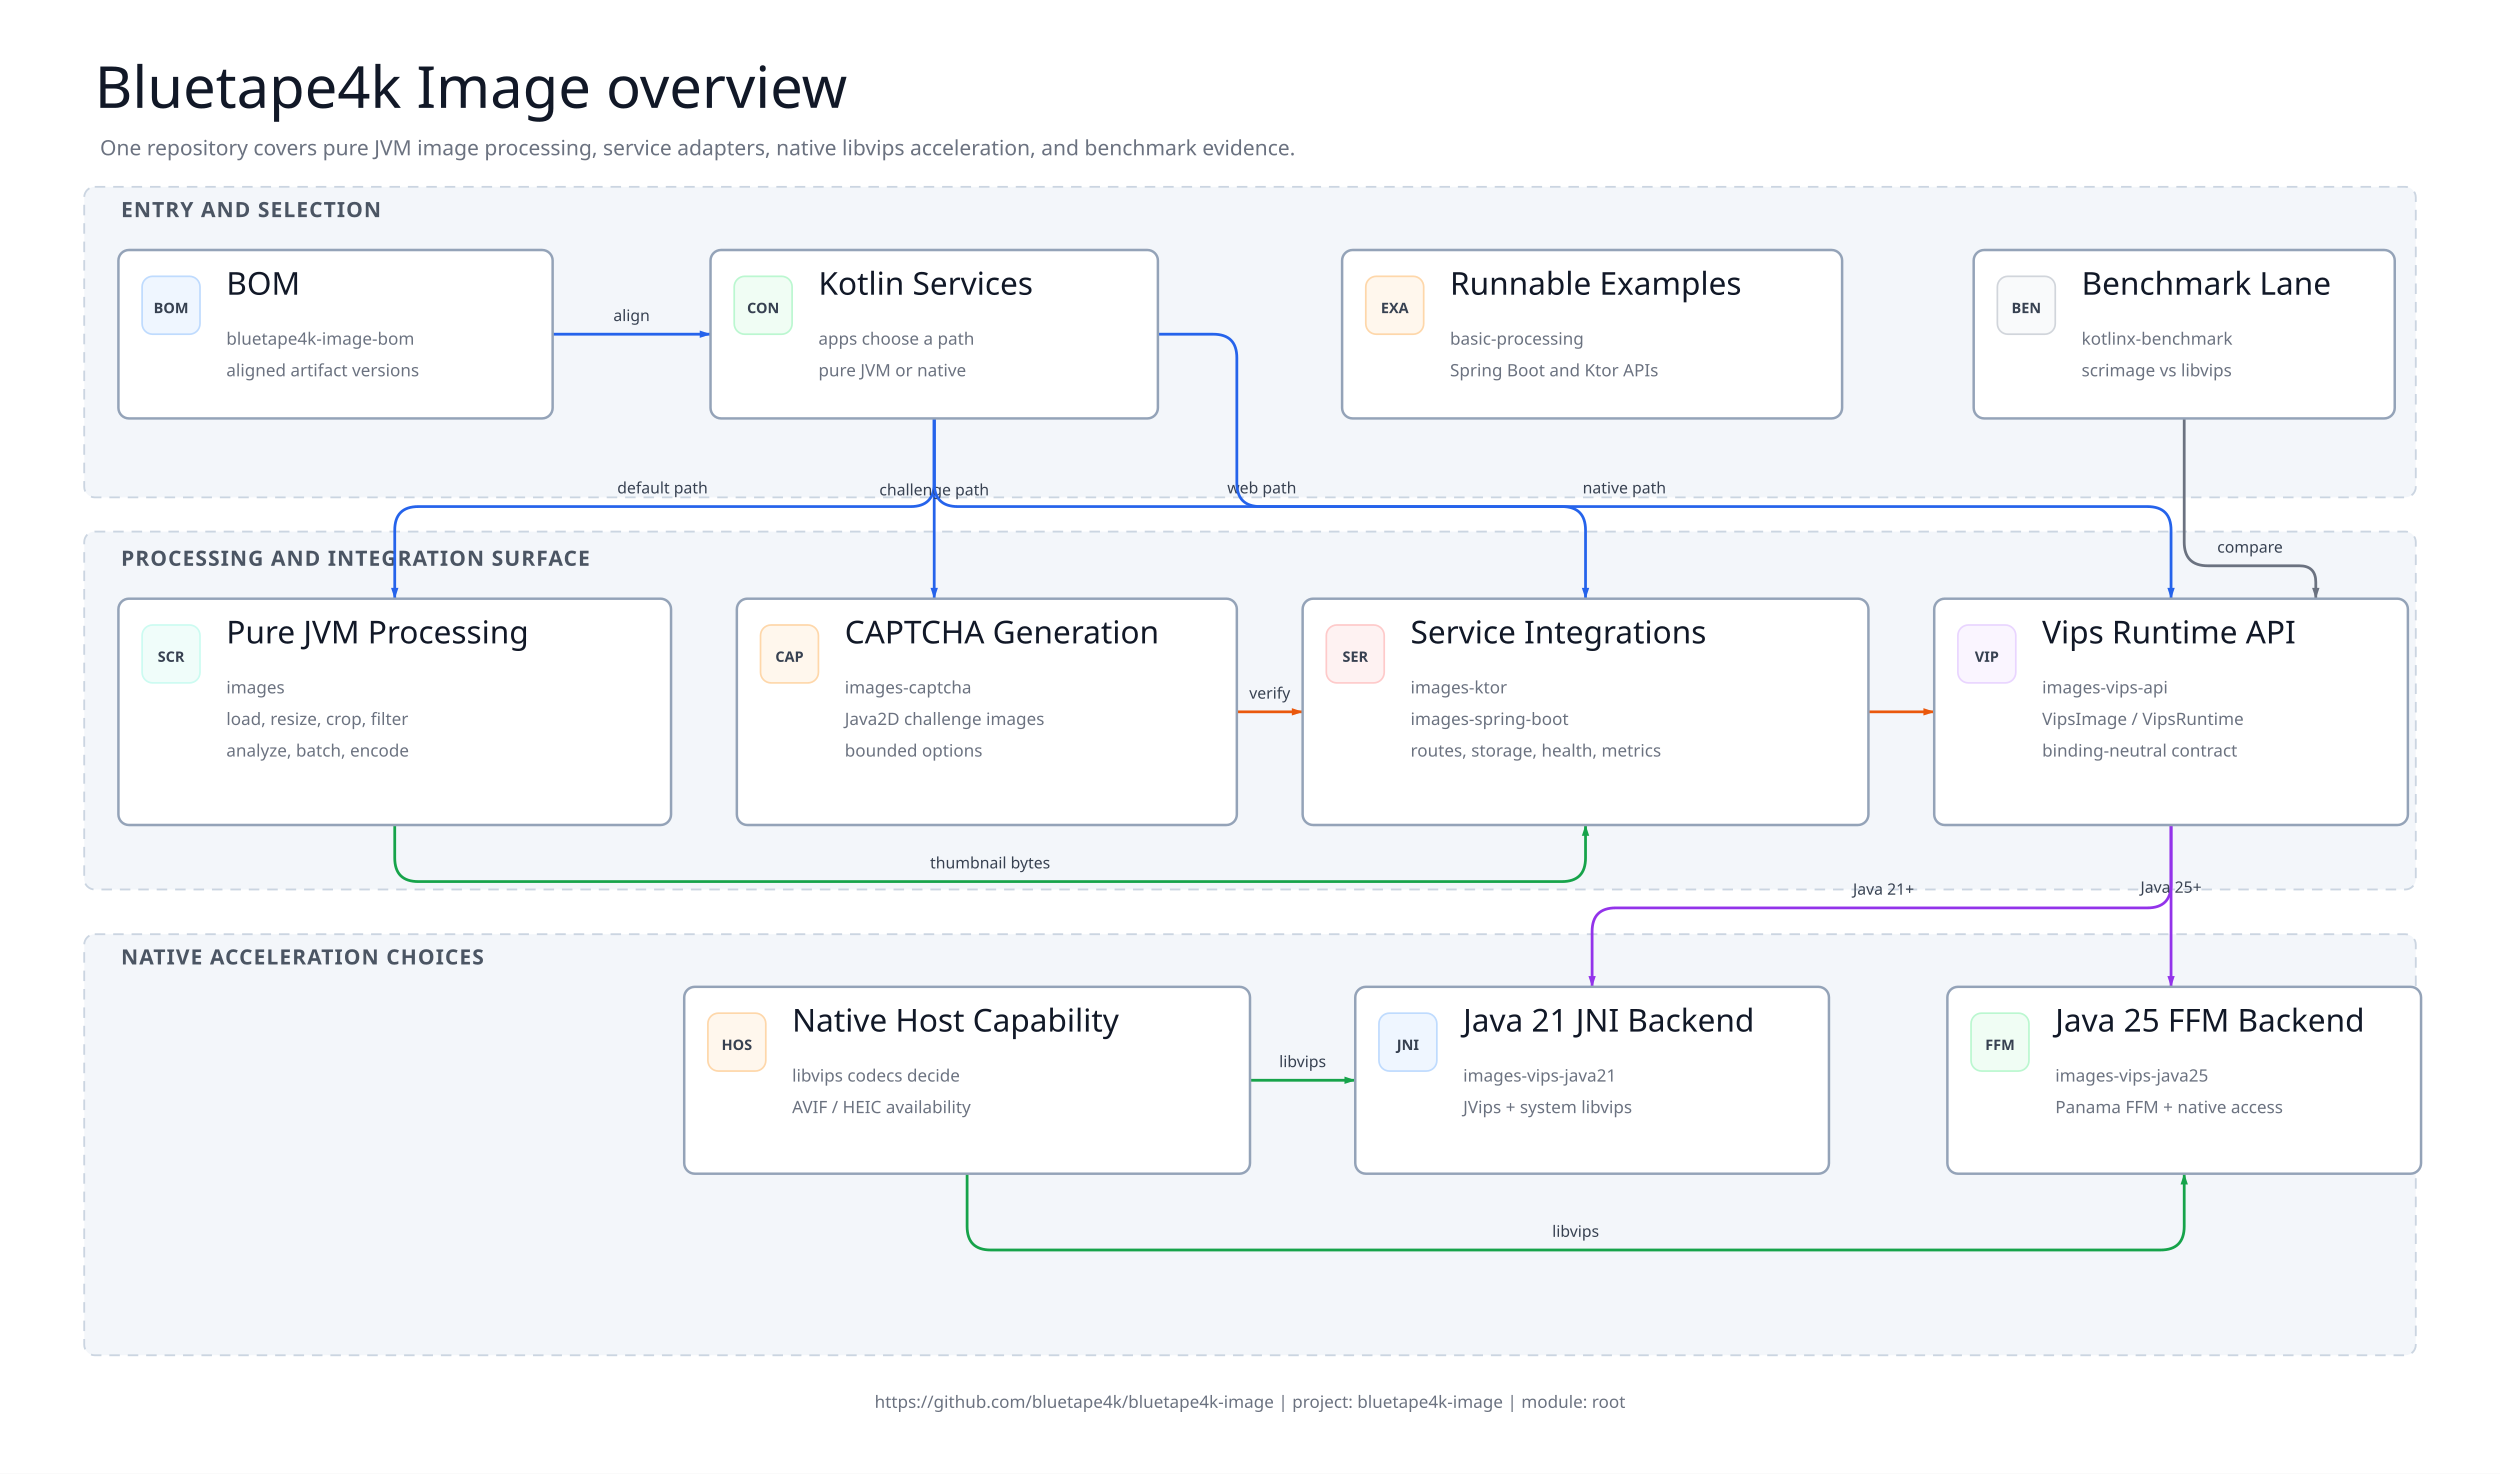
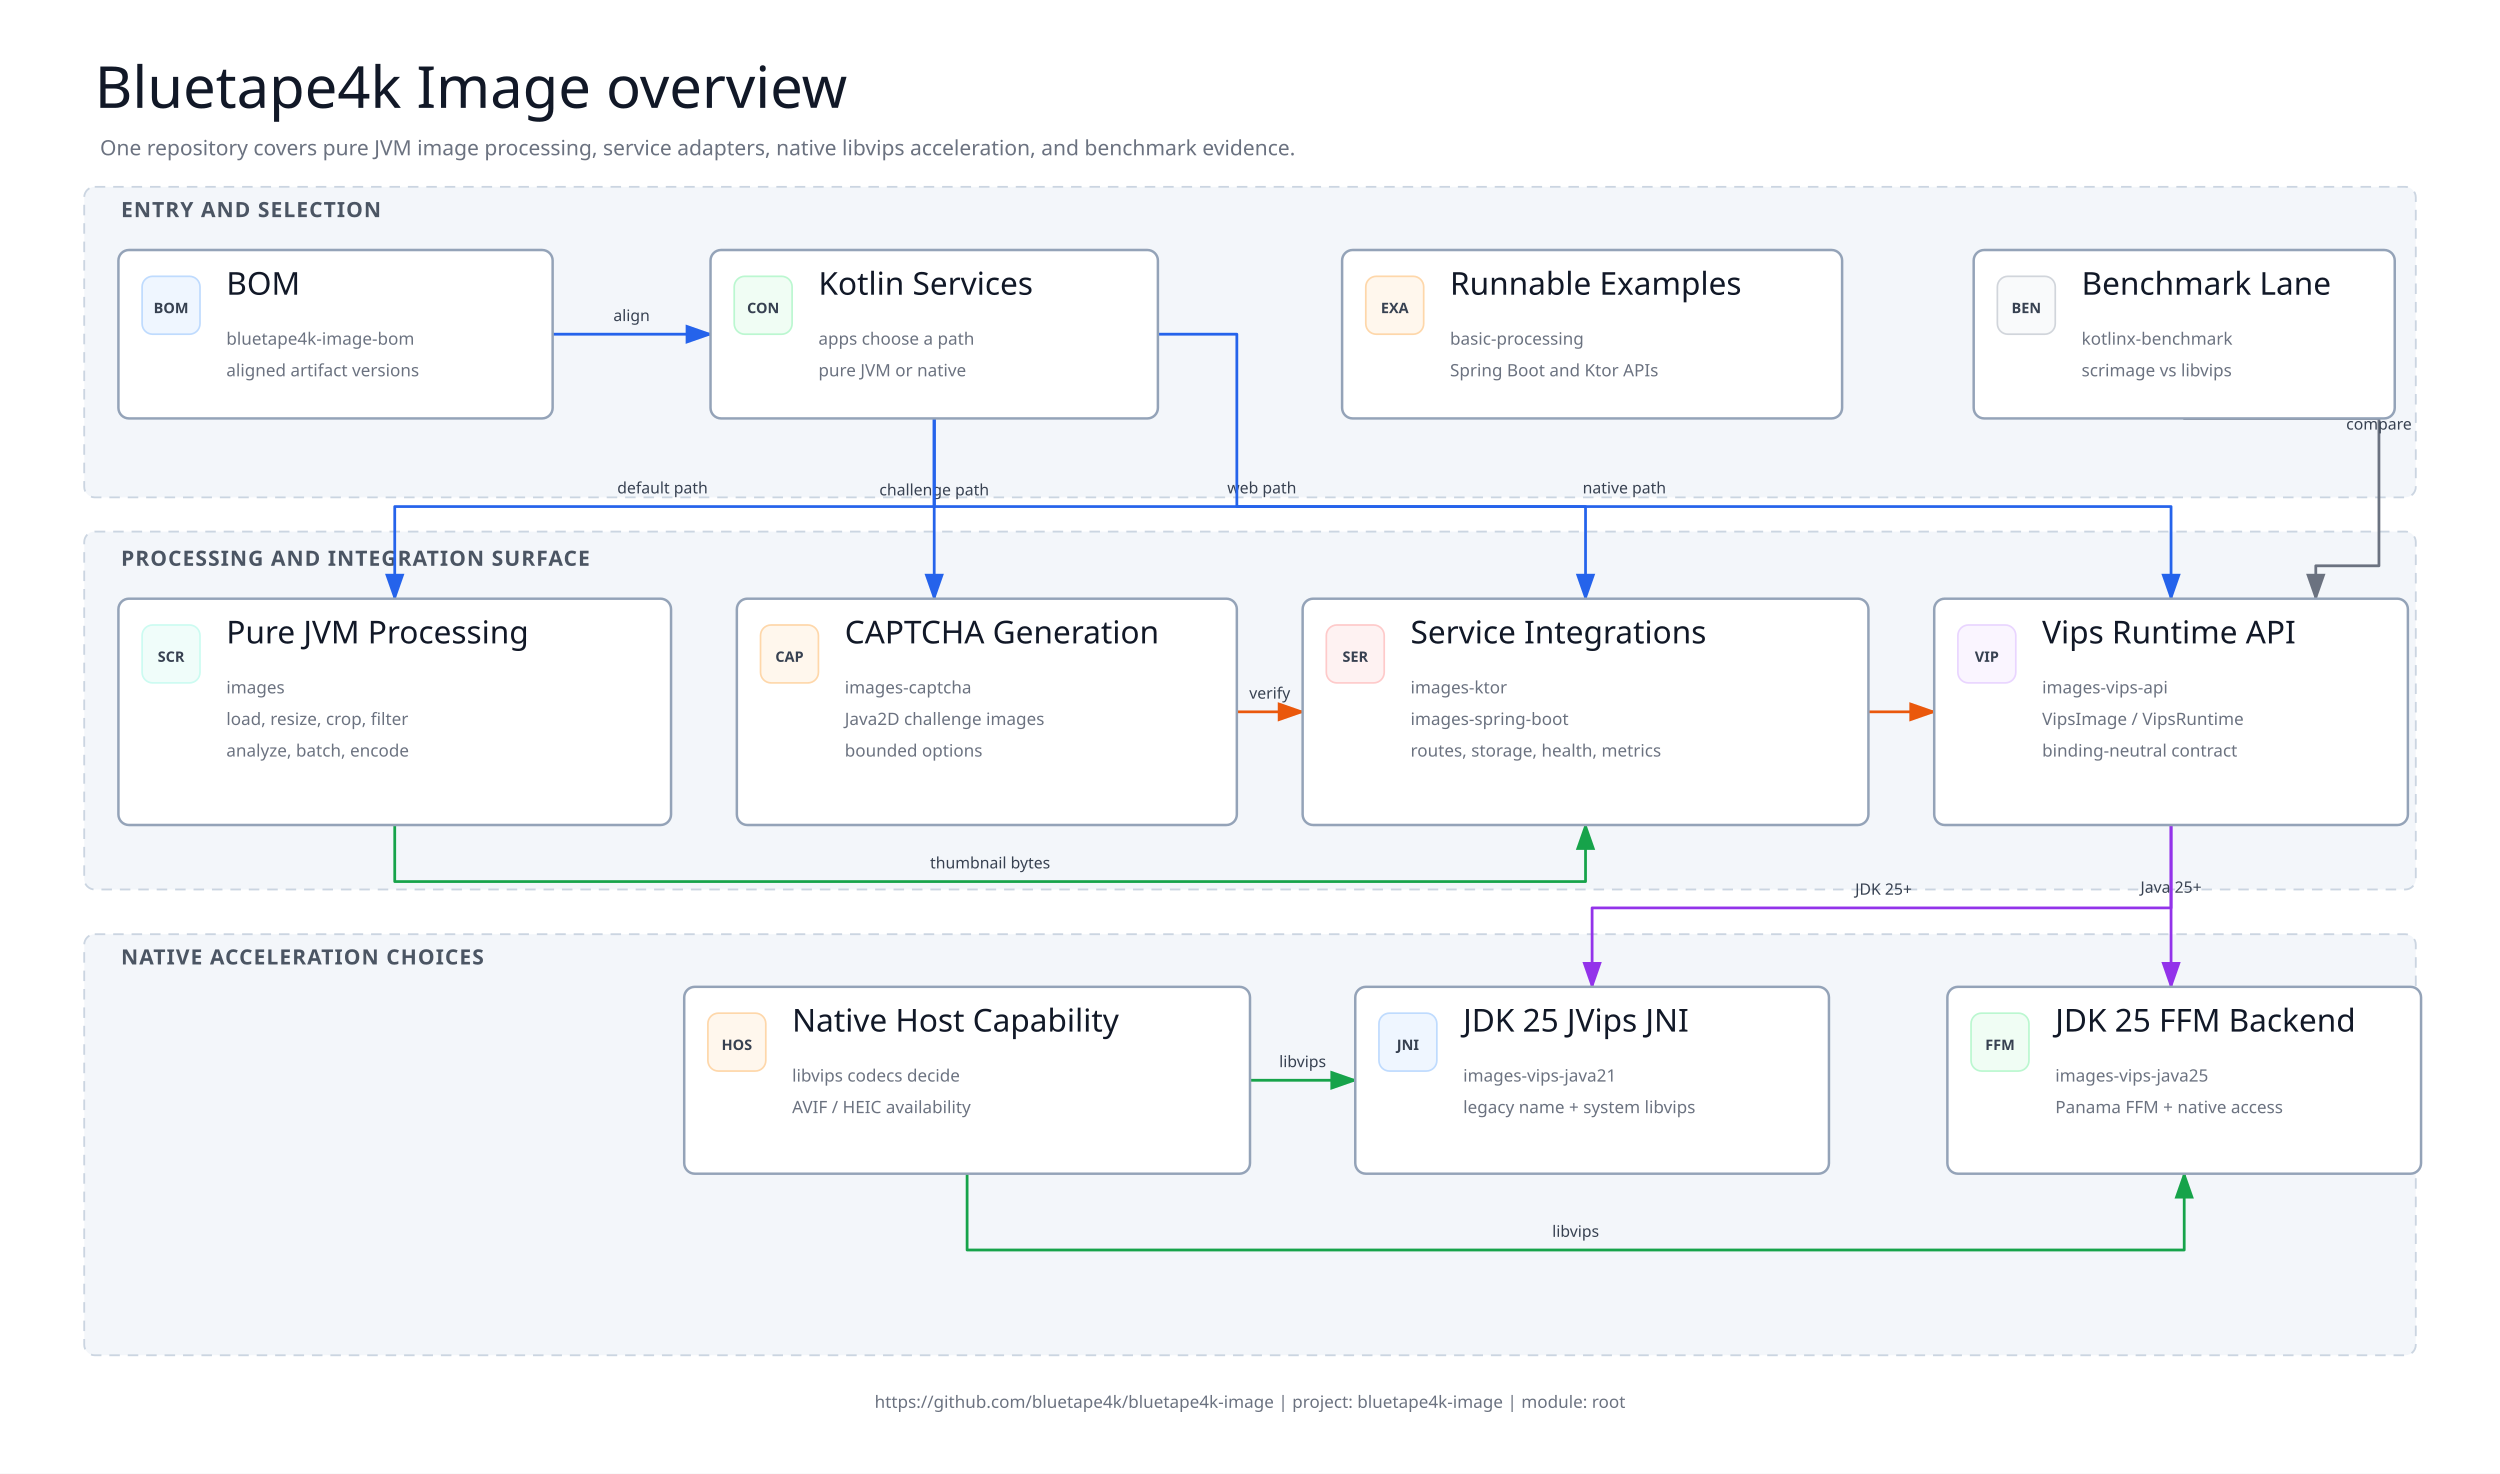
<svg xmlns="http://www.w3.org/2000/svg" width="1900" height="1120" viewBox="0 0 1900 1120" role="img" aria-label="Bluetape4k Image overview">
  <defs>
-     <marker markerUnits="userSpaceOnUse" id="arrow-blue" markerWidth="10" markerHeight="10" refX="9" refY="3.5" orient="auto" viewBox="0 0 10 7" data-role="secondary" data-tip-direction="positive-x">
-       <path d="M 0.8 0.7 L 9.2 3.5 L 0.8 6.3 Z" fill="#2563eb" stroke="#2563eb" stroke-width="0" stroke-dasharray="none" />
+     <marker id="arrow-blue" markerWidth="10" markerHeight="7" refX="9" refY="3.5" orient="auto">
+       <polygon points="0 0, 10 3.5, 0 7" fill="#2563eb" />
    </marker>
-     <marker markerUnits="userSpaceOnUse" id="arrow-green" markerWidth="10" markerHeight="10" refX="9" refY="3.5" orient="auto" viewBox="0 0 10 7" data-role="secondary" data-tip-direction="positive-x">
-       <path d="M 0.8 0.7 L 9.2 3.5 L 0.8 6.3 Z" fill="#16a34a" stroke="#16a34a" stroke-width="0" stroke-dasharray="none" />
+     <marker id="arrow-green" markerWidth="10" markerHeight="7" refX="9" refY="3.5" orient="auto">
+       <polygon points="0 0, 10 3.5, 0 7" fill="#16a34a" />
    </marker>
-     <marker markerUnits="userSpaceOnUse" id="arrow-orange" markerWidth="10" markerHeight="10" refX="9" refY="3.5" orient="auto" viewBox="0 0 10 7" data-role="secondary" data-tip-direction="positive-x">
-       <path d="M 0.8 0.7 L 9.2 3.5 L 0.8 6.3 Z" fill="#ea580c" stroke="#ea580c" stroke-width="0" stroke-dasharray="none" />
+     <marker id="arrow-orange" markerWidth="10" markerHeight="7" refX="9" refY="3.5" orient="auto">
+       <polygon points="0 0, 10 3.5, 0 7" fill="#ea580c" />
    </marker>
-     <marker markerUnits="userSpaceOnUse" id="arrow-purple" markerWidth="10" markerHeight="10" refX="9" refY="3.5" orient="auto" viewBox="0 0 10 7" data-role="secondary" data-tip-direction="positive-x">
-       <path d="M 0.8 0.7 L 9.2 3.5 L 0.8 6.3 Z" fill="#9333ea" stroke="#9333ea" stroke-width="0" stroke-dasharray="none" />
+     <marker id="arrow-purple" markerWidth="10" markerHeight="7" refX="9" refY="3.5" orient="auto">
+       <polygon points="0 0, 10 3.5, 0 7" fill="#9333ea" />
    </marker>
-     <marker markerUnits="userSpaceOnUse" id="arrow-gray" markerWidth="10" markerHeight="10" refX="9" refY="3.5" orient="auto" viewBox="0 0 10 7" data-role="secondary" data-tip-direction="positive-x">
-       <path d="M 0.8 0.7 L 9.2 3.5 L 0.8 6.3 Z" fill="#6b7280" stroke="#6b7280" stroke-width="0" stroke-dasharray="none" />
+     <marker id="arrow-gray" markerWidth="10" markerHeight="7" refX="9" refY="3.5" orient="auto">
+       <polygon points="0 0, 10 3.5, 0 7" fill="#6b7280" />
    </marker>
    <style>
    .canvas{fill:#ffffff}
    .layer{fill:#f3f6fa;stroke:#cbd5e1;stroke-width:1.4;stroke-dasharray:8 6}
    .title{font-family:"Architects Daughter";font-size:44px;fill:#111827;font-weight:400}
    .subtitle{font-family:"Comic Mono";font-size:16px;fill:#6b7280;font-weight:400}
    .section{font-family:"Comic Mono";font-size:16px;fill:#4b5563;font-weight:700;letter-spacing:0.8px}
    .card-title{font-family:"Architects Daughter";font-size:24px;fill:#111827;font-weight:400}
    .detail{font-family:"Comic Mono";font-size:13px;fill:#6b7280;font-weight:400}
    .label{font-family:"Comic Mono";font-size:12px;fill:#374151;font-weight:400}
    .footer{font-family:"Comic Mono";font-size:13px;fill:#6b7280;font-weight:400}
    .badge-text{font-family:"Comic Mono";font-size:11px;fill:#374151;font-weight:700}
    .card{fill:#ffffff;stroke:#94a3b8;stroke-width:1.9}
  </style>
  </defs>
  <rect class="canvas" width="1900" height="1120" />
  <text class="title" x="72" y="82">Bluetape4k Image overview</text>
  <text class="subtitle" x="76" y="118">One repository covers pure JVM image processing, service adapters, native libvips acceleration, and benchmark evidence.</text>
  <rect class="layer" x="64" y="142" width="1772" height="236" rx="8" />
  <rect class="layer" x="64" y="404" width="1772" height="272" rx="8" />
  <rect class="layer" x="64" y="710" width="1772" height="320" rx="8" />
  <text class="section" x="92" y="165">ENTRY AND SELECTION</text>
  <text class="section" x="92" y="430">PROCESSING AND INTEGRATION SURFACE</text>
  <text class="section" x="92" y="733">NATIVE ACCELERATION CHOICES</text>
  <g id="edges">
-     <path data-connector="true" d="M 420 254 L 540 254" stroke="#2563eb" stroke-width="2.1" fill="none" marker-end="url(#arrow-blue)" stroke-linecap="round" stroke-linejoin="round" />
+     <path d="M 420 254 L 540 254" stroke="#2563eb" stroke-width="2.1" fill="none" marker-end="url(#arrow-blue)" stroke-linecap="round" stroke-linejoin="round" />
    <text class="label" x="480.0" y="244.0" text-anchor="middle">align</text>
-     <path data-connector="true" d="M 710 318 L 710 367 Q 710 385 692 385 L 318 385 Q 300 385 300 403 L 300 455" stroke="#2563eb" stroke-width="2.1" fill="none" marker-end="url(#arrow-blue)" stroke-linecap="round" stroke-linejoin="round" />
+     <path d="M 710 318 L 710 385 L 300 385 L 300 455" stroke="#2563eb" stroke-width="2.1" fill="none" marker-end="url(#arrow-blue)" stroke-linecap="round" stroke-linejoin="round" />
    <text class="label" x="503.5" y="375.0" text-anchor="middle">default path</text>
-     <path data-connector="true" d="M 710 318 L 710 455" stroke="#2563eb" stroke-width="2.1" fill="none" marker-end="url(#arrow-blue)" stroke-linecap="round" stroke-linejoin="round" />
+     <path d="M 710 318 L 710 455" stroke="#2563eb" stroke-width="2.1" fill="none" marker-end="url(#arrow-blue)" stroke-linecap="round" stroke-linejoin="round" />
    <text class="label" x="710.0" y="376.5" text-anchor="middle">challenge path</text>
-     <path data-connector="true" d="M 710 318 L 710 367 Q 710 385 728 385 L 1187 385 Q 1205 385 1205 403 L 1205 455" stroke="#2563eb" stroke-width="2.1" fill="none" marker-end="url(#arrow-blue)" stroke-linecap="round" stroke-linejoin="round" />
+     <path d="M 710 318 L 710 385 L 1205 385 L 1205 455" stroke="#2563eb" stroke-width="2.1" fill="none" marker-end="url(#arrow-blue)" stroke-linecap="round" stroke-linejoin="round" />
    <text class="label" x="959.0" y="375.0" text-anchor="middle">web path</text>
-     <path data-connector="true" d="M 880 254 L 922 254 Q 940 254 940 272 L 940 367 Q 940 385 958 385 L 1632 385 Q 1650 385 1650 403 L 1650 455" stroke="#2563eb" stroke-width="2.1" fill="none" marker-end="url(#arrow-blue)" stroke-linecap="round" stroke-linejoin="round" />
+     <path d="M 880 254 L 940 254 L 940 385 L 1650 385 L 1650 455" stroke="#2563eb" stroke-width="2.1" fill="none" marker-end="url(#arrow-blue)" stroke-linecap="round" stroke-linejoin="round" />
    <text class="label" x="1234.5" y="375.0" text-anchor="middle">native path</text>
-     <path data-connector="true" d="M 300 627 L 300 652 Q 300 670 318 670 L 1187 670 Q 1205 670 1205 652 L 1205 627" stroke="#16a34a" stroke-width="2.1" fill="none" marker-end="url(#arrow-green)" stroke-linecap="round" stroke-linejoin="round" />
+     <path d="M 300 627 L 300 670 L 1205 670 L 1205 627" stroke="#16a34a" stroke-width="2.1" fill="none" marker-end="url(#arrow-green)" stroke-linecap="round" stroke-linejoin="round" />
    <text class="label" x="752.5" y="660.0" text-anchor="middle">thumbnail bytes</text>
-     <path data-connector="true" d="M 940 541 L 990 541" stroke="#ea580c" stroke-width="2.1" fill="none" marker-end="url(#arrow-orange)" stroke-linecap="round" stroke-linejoin="round" />
+     <path d="M 940 541 L 990 541" stroke="#ea580c" stroke-width="2.1" fill="none" marker-end="url(#arrow-orange)" stroke-linecap="round" stroke-linejoin="round" />
    <text class="label" x="965.0" y="531.0" text-anchor="middle">verify</text>
-     <path data-connector="true" d="M 1420 541 L 1470 541" stroke="#ea580c" stroke-width="2.1" fill="none" marker-end="url(#arrow-orange)" stroke-linecap="round" stroke-linejoin="round" />
-     <path data-connector="true" d="M 1650 627 L 1650 672 Q 1650 690 1632 690 L 1228 690 Q 1210 690 1210 708 L 1210 750" stroke="#9333ea" stroke-width="2.1" fill="none" marker-end="url(#arrow-purple)" stroke-linecap="round" stroke-linejoin="round" />
-     <text class="label" x="1431.5" y="680.0" text-anchor="middle">Java 21+</text>
-     <path data-connector="true" d="M 1650 627 L 1650 750" stroke="#9333ea" stroke-width="2.1" fill="none" marker-end="url(#arrow-purple)" stroke-linecap="round" stroke-linejoin="round" />
+     <path d="M 1420 541 L 1470 541" stroke="#ea580c" stroke-width="2.1" fill="none" marker-end="url(#arrow-orange)" stroke-linecap="round" stroke-linejoin="round" />
+     <path d="M 1650 627 L 1650 690 L 1210 690 L 1210 750" stroke="#9333ea" stroke-width="2.1" fill="none" marker-end="url(#arrow-purple)" stroke-linecap="round" stroke-linejoin="round" />
+     <text class="label" x="1431.5" y="680.0" text-anchor="middle">JDK 25+</text>
+     <path d="M 1650 627 L 1650 750" stroke="#9333ea" stroke-width="2.1" fill="none" marker-end="url(#arrow-purple)" stroke-linecap="round" stroke-linejoin="round" />
    <text class="label" x="1650.0" y="678.5" text-anchor="middle">Java 25+</text>
-     <path data-connector="true" d="M 950 821 L 1030 821" stroke="#16a34a" stroke-width="2.1" fill="none" marker-end="url(#arrow-green)" stroke-linecap="round" stroke-linejoin="round" />
+     <path d="M 950 821 L 1030 821" stroke="#16a34a" stroke-width="2.1" fill="none" marker-end="url(#arrow-green)" stroke-linecap="round" stroke-linejoin="round" />
    <text class="label" x="990.0" y="811.0" text-anchor="middle">libvips</text>
-     <path data-connector="true" d="M 735 892 L 735 932 Q 735 950 753 950 L 1642 950 Q 1660 950 1660 932 L 1660 892" stroke="#16a34a" stroke-width="2.1" fill="none" marker-end="url(#arrow-green)" stroke-linecap="round" stroke-linejoin="round" />
+     <path d="M 735 892 L 735 950 L 1660 950 L 1660 892" stroke="#16a34a" stroke-width="2.1" fill="none" marker-end="url(#arrow-green)" stroke-linecap="round" stroke-linejoin="round" />
    <text class="label" x="1197.5" y="940.0" text-anchor="middle">libvips</text>
-     <path data-connector="true" d="M 1660 318 L 1660 412 Q 1660 430 1678 430 L 1747.5 430 Q 1760 430 1760 442.5 L 1760 455" stroke="#6b7280" stroke-width="2.1" fill="none" marker-end="url(#arrow-gray)" stroke-linecap="round" stroke-linejoin="round" />
-     <text class="label" x="1710.0" y="420.0" text-anchor="middle">compare</text>
+     <path d="M 1660 318 L 1808 318 L 1808 430 L 1760 430 L 1760 455" stroke="#6b7280" stroke-width="2.1" fill="none" marker-end="url(#arrow-gray)" stroke-linecap="round" stroke-linejoin="round" />
+     <text class="label" x="1808.0" y="326.5" text-anchor="middle">compare</text>
  </g>
  <g id="nodes">
    <g id="bom">
      <rect class="card" x="90" y="190" width="330" height="128" rx="8" />
      <rect x="108" y="210" width="44" height="44" rx="8" fill="#eff6ff" stroke="#bfdbfe" stroke-width="1.3" />
      <text class="badge-text" x="130" y="238" text-anchor="middle">BOM</text>
      <text class="card-title" x="172" y="224">BOM</text>
      <text class="detail" x="172" y="262">bluetape4k-image-bom</text>
      <text class="detail" x="172" y="286">aligned artifact versions</text>
    </g>
    <g id="consumer">
      <rect class="card" x="540" y="190" width="340" height="128" rx="8" />
      <rect x="558" y="210" width="44" height="44" rx="8" fill="#f0fdf4" stroke="#bbf7d0" stroke-width="1.3" />
      <text class="badge-text" x="580" y="238" text-anchor="middle">CON</text>
      <text class="card-title" x="622" y="224">Kotlin Services</text>
      <text class="detail" x="622" y="262">apps choose a path</text>
      <text class="detail" x="622" y="286">pure JVM or native</text>
    </g>
    <g id="examples">
      <rect class="card" x="1020" y="190" width="380" height="128" rx="8" />
      <rect x="1038" y="210" width="44" height="44" rx="8" fill="#fff7ed" stroke="#fed7aa" stroke-width="1.3" />
      <text class="badge-text" x="1060" y="238" text-anchor="middle">EXA</text>
      <text class="card-title" x="1102" y="224">Runnable Examples</text>
      <text class="detail" x="1102" y="262">basic-processing</text>
      <text class="detail" x="1102" y="286">Spring Boot and Ktor APIs</text>
    </g>
    <g id="benchmark">
      <rect class="card" x="1500" y="190" width="320" height="128" rx="8" />
      <rect x="1518" y="210" width="44" height="44" rx="8" fill="#f9fafb" stroke="#d1d5db" stroke-width="1.3" />
      <text class="badge-text" x="1540" y="238" text-anchor="middle">BEN</text>
      <text class="card-title" x="1582" y="224">Benchmark Lane</text>
      <text class="detail" x="1582" y="262">kotlinx-benchmark</text>
      <text class="detail" x="1582" y="286">scrimage vs libvips</text>
    </g>
    <g id="scrimage">
      <rect class="card" x="90" y="455" width="420" height="172" rx="8" />
      <rect x="108" y="475" width="44" height="44" rx="8" fill="#f0fdfa" stroke="#ccfbf1" stroke-width="1.3" />
      <text class="badge-text" x="130" y="503" text-anchor="middle">SCR</text>
      <text class="card-title" x="172" y="489">Pure JVM Processing</text>
      <text class="detail" x="172" y="527">images</text>
      <text class="detail" x="172" y="551">load, resize, crop, filter</text>
      <text class="detail" x="172" y="575">analyze, batch, encode</text>
    </g>
    <g id="captcha">
      <rect class="card" x="560" y="455" width="380" height="172" rx="8" />
      <rect x="578" y="475" width="44" height="44" rx="8" fill="#fff7ed" stroke="#fed7aa" stroke-width="1.3" />
      <text class="badge-text" x="600" y="503" text-anchor="middle">CAP</text>
      <text class="card-title" x="642" y="489">CAPTCHA Generation</text>
      <text class="detail" x="642" y="527">images-captcha</text>
      <text class="detail" x="642" y="551">Java2D challenge images</text>
      <text class="detail" x="642" y="575">bounded options</text>
    </g>
    <g id="service">
      <rect class="card" x="990" y="455" width="430" height="172" rx="8" />
      <rect x="1008" y="475" width="44" height="44" rx="8" fill="#fef2f2" stroke="#fecaca" stroke-width="1.3" />
      <text class="badge-text" x="1030" y="503" text-anchor="middle">SER</text>
      <text class="card-title" x="1072" y="489">Service Integrations</text>
      <text class="detail" x="1072" y="527">images-ktor</text>
      <text class="detail" x="1072" y="551">images-spring-boot</text>
      <text class="detail" x="1072" y="575">routes, storage, health, metrics</text>
    </g>
    <g id="vipsApi">
      <rect class="card" x="1470" y="455" width="360" height="172" rx="8" />
      <rect x="1488" y="475" width="44" height="44" rx="8" fill="#faf5ff" stroke="#e9d5ff" stroke-width="1.3" />
      <text class="badge-text" x="1510" y="503" text-anchor="middle">VIP</text>
      <text class="card-title" x="1552" y="489">Vips Runtime API</text>
      <text class="detail" x="1552" y="527">images-vips-api</text>
      <text class="detail" x="1552" y="551">VipsImage / VipsRuntime</text>
      <text class="detail" x="1552" y="575">binding-neutral contract</text>
    </g>
    <g id="jni">
      <rect class="card" x="1030" y="750" width="360" height="142" rx="8" />
      <rect x="1048" y="770" width="44" height="44" rx="8" fill="#eff6ff" stroke="#bfdbfe" stroke-width="1.3" />
      <text class="badge-text" x="1070" y="798" text-anchor="middle">JNI</text>
-       <text class="card-title" x="1112" y="784">Java 21 JNI Backend</text>
+       <text class="card-title" x="1112" y="784">JDK 25 JVips JNI</text>
      <text class="detail" x="1112" y="822">images-vips-java21</text>
-       <text class="detail" x="1112" y="846">JVips + system libvips</text>
+       <text class="detail" x="1112" y="846">legacy name + system libvips</text>
    </g>
    <g id="ffm">
      <rect class="card" x="1480" y="750" width="360" height="142" rx="8" />
      <rect x="1498" y="770" width="44" height="44" rx="8" fill="#f0fdf4" stroke="#bbf7d0" stroke-width="1.3" />
      <text class="badge-text" x="1520" y="798" text-anchor="middle">FFM</text>
-       <text class="card-title" x="1562" y="784">Java 25 FFM Backend</text>
+       <text class="card-title" x="1562" y="784">JDK 25 FFM Backend</text>
      <text class="detail" x="1562" y="822">images-vips-java25</text>
      <text class="detail" x="1562" y="846">Panama FFM + native access</text>
    </g>
    <g id="host">
      <rect class="card" x="520" y="750" width="430" height="142" rx="8" />
      <rect x="538" y="770" width="44" height="44" rx="8" fill="#fff7ed" stroke="#fed7aa" stroke-width="1.3" />
      <text class="badge-text" x="560" y="798" text-anchor="middle">HOS</text>
      <text class="card-title" x="602" y="784">Native Host Capability</text>
      <text class="detail" x="602" y="822">libvips codecs decide</text>
      <text class="detail" x="602" y="846">AVIF / HEIC availability</text>
    </g>
  </g>
  <text class="footer" x="950.0" y="1070" text-anchor="middle">https://github.com/bluetape4k/bluetape4k-image | project: bluetape4k-image | module: root</text>
</svg>
